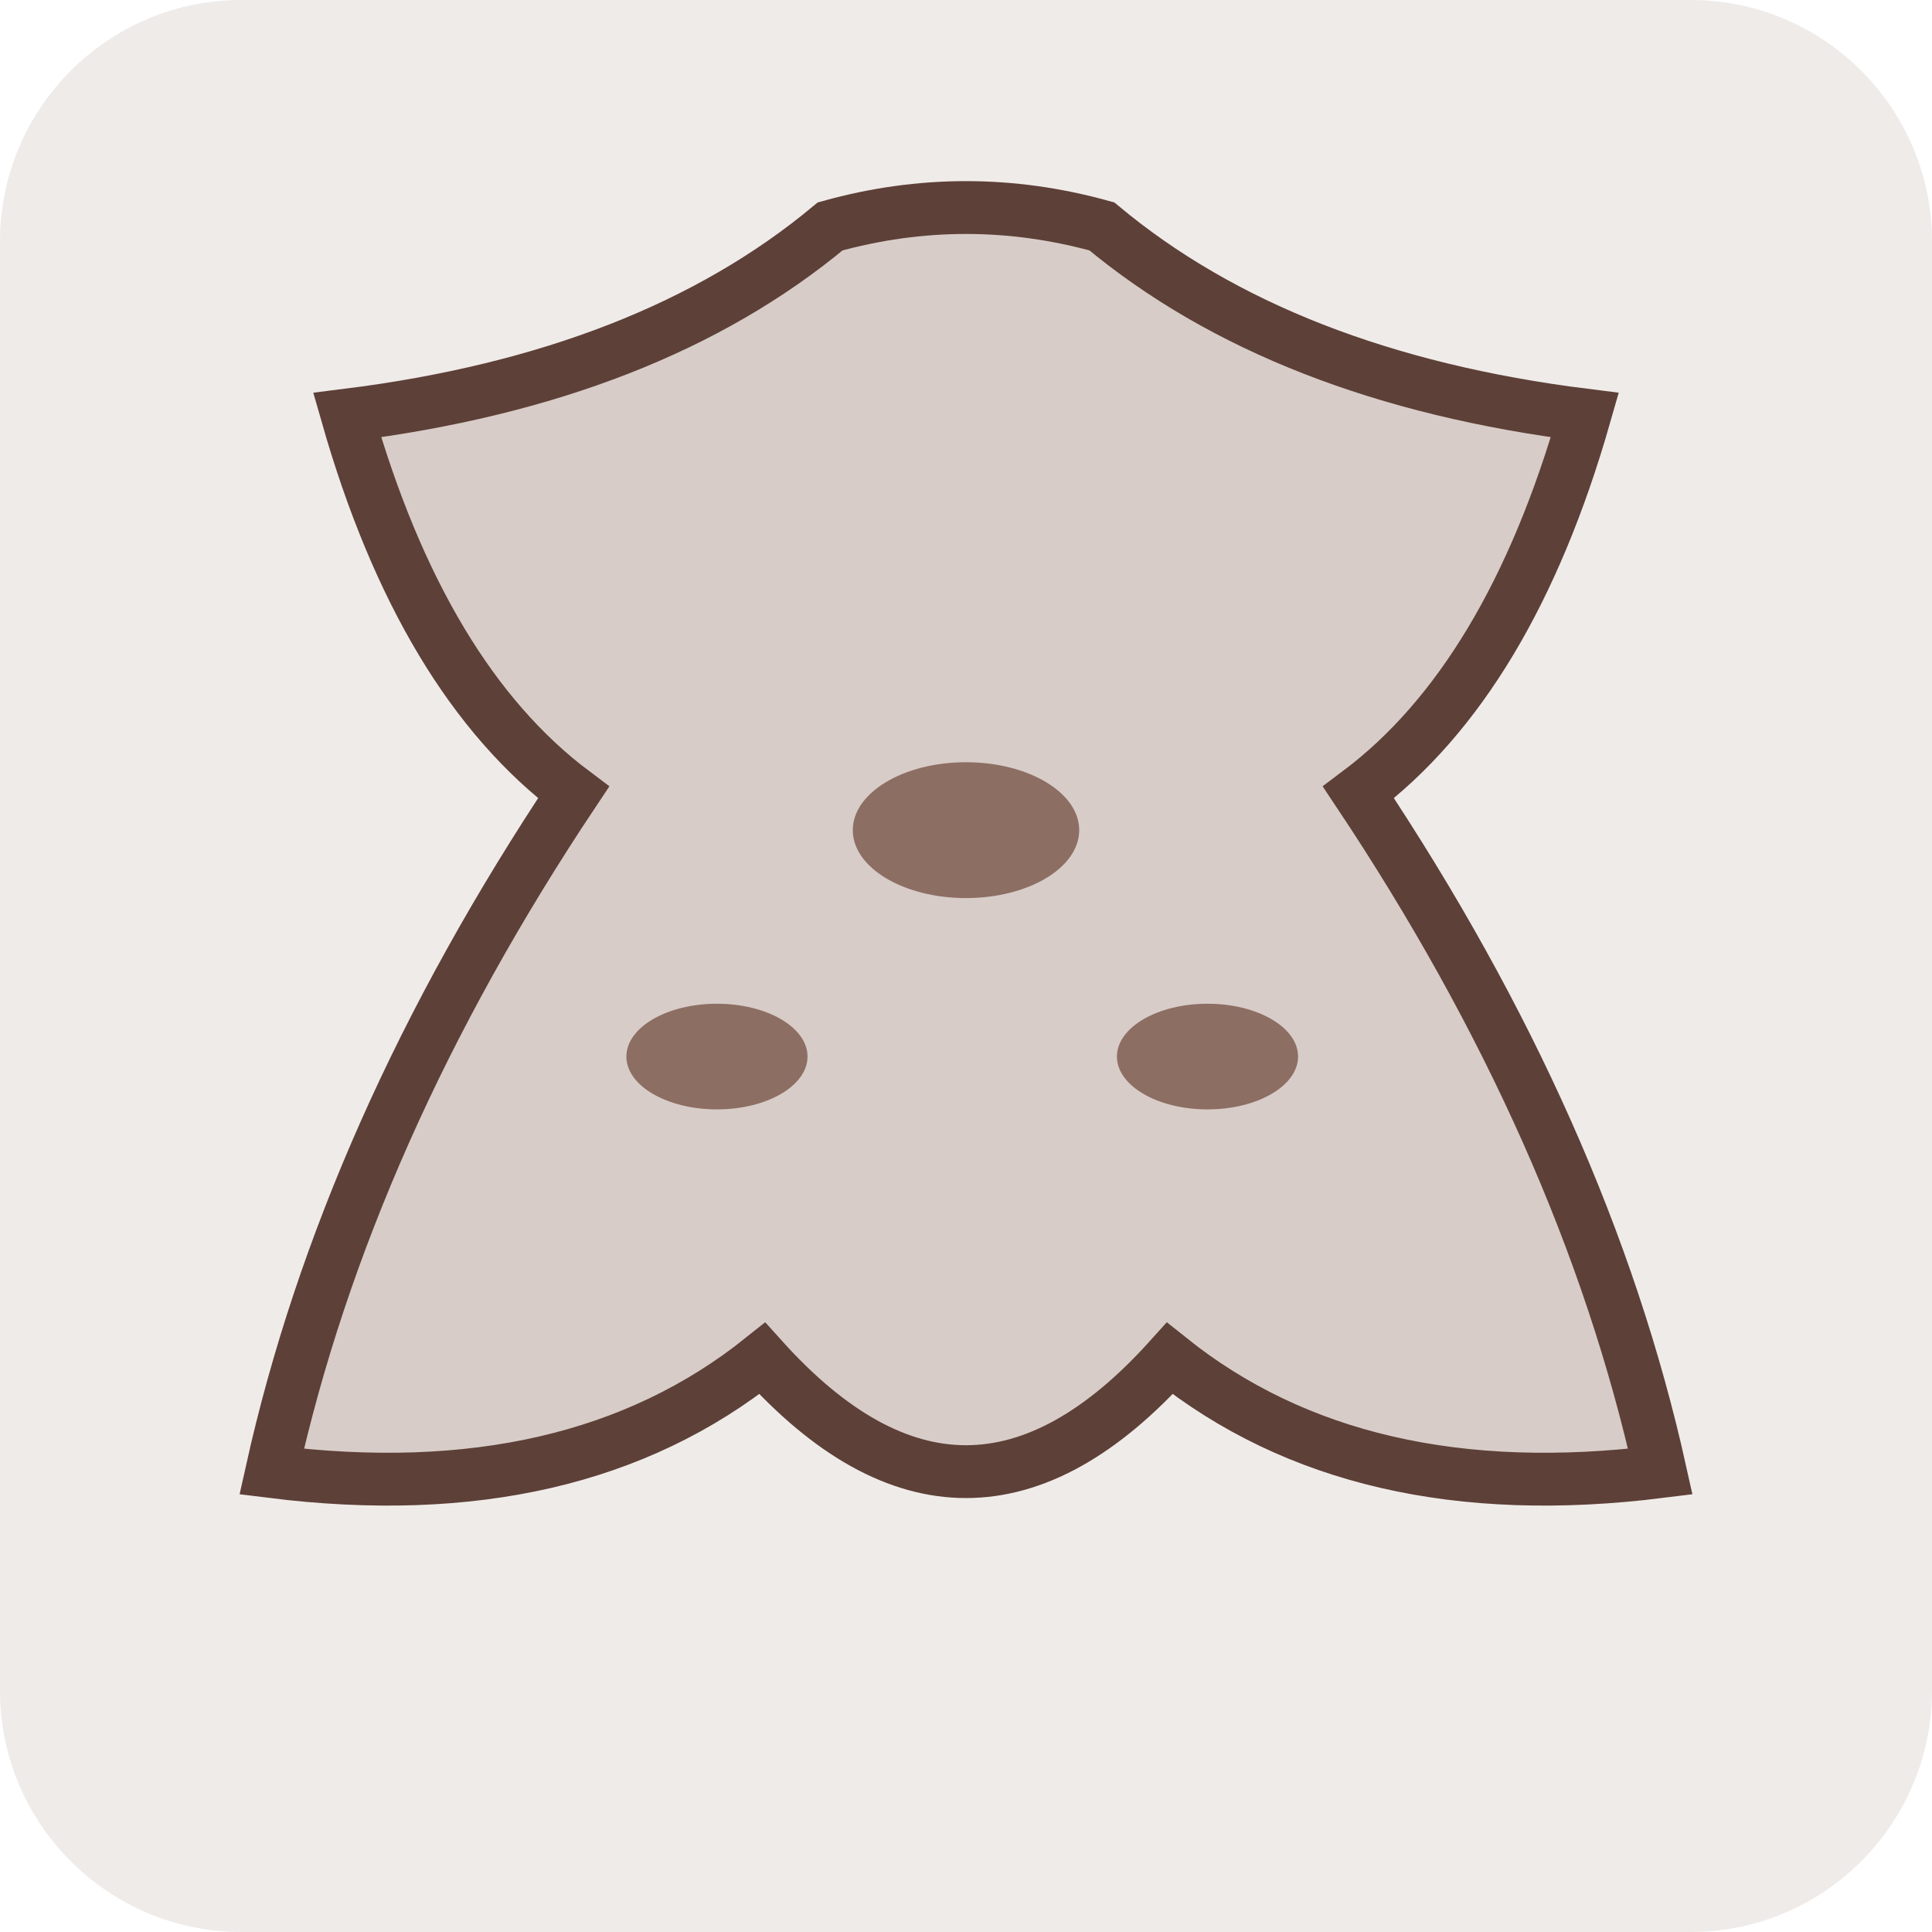
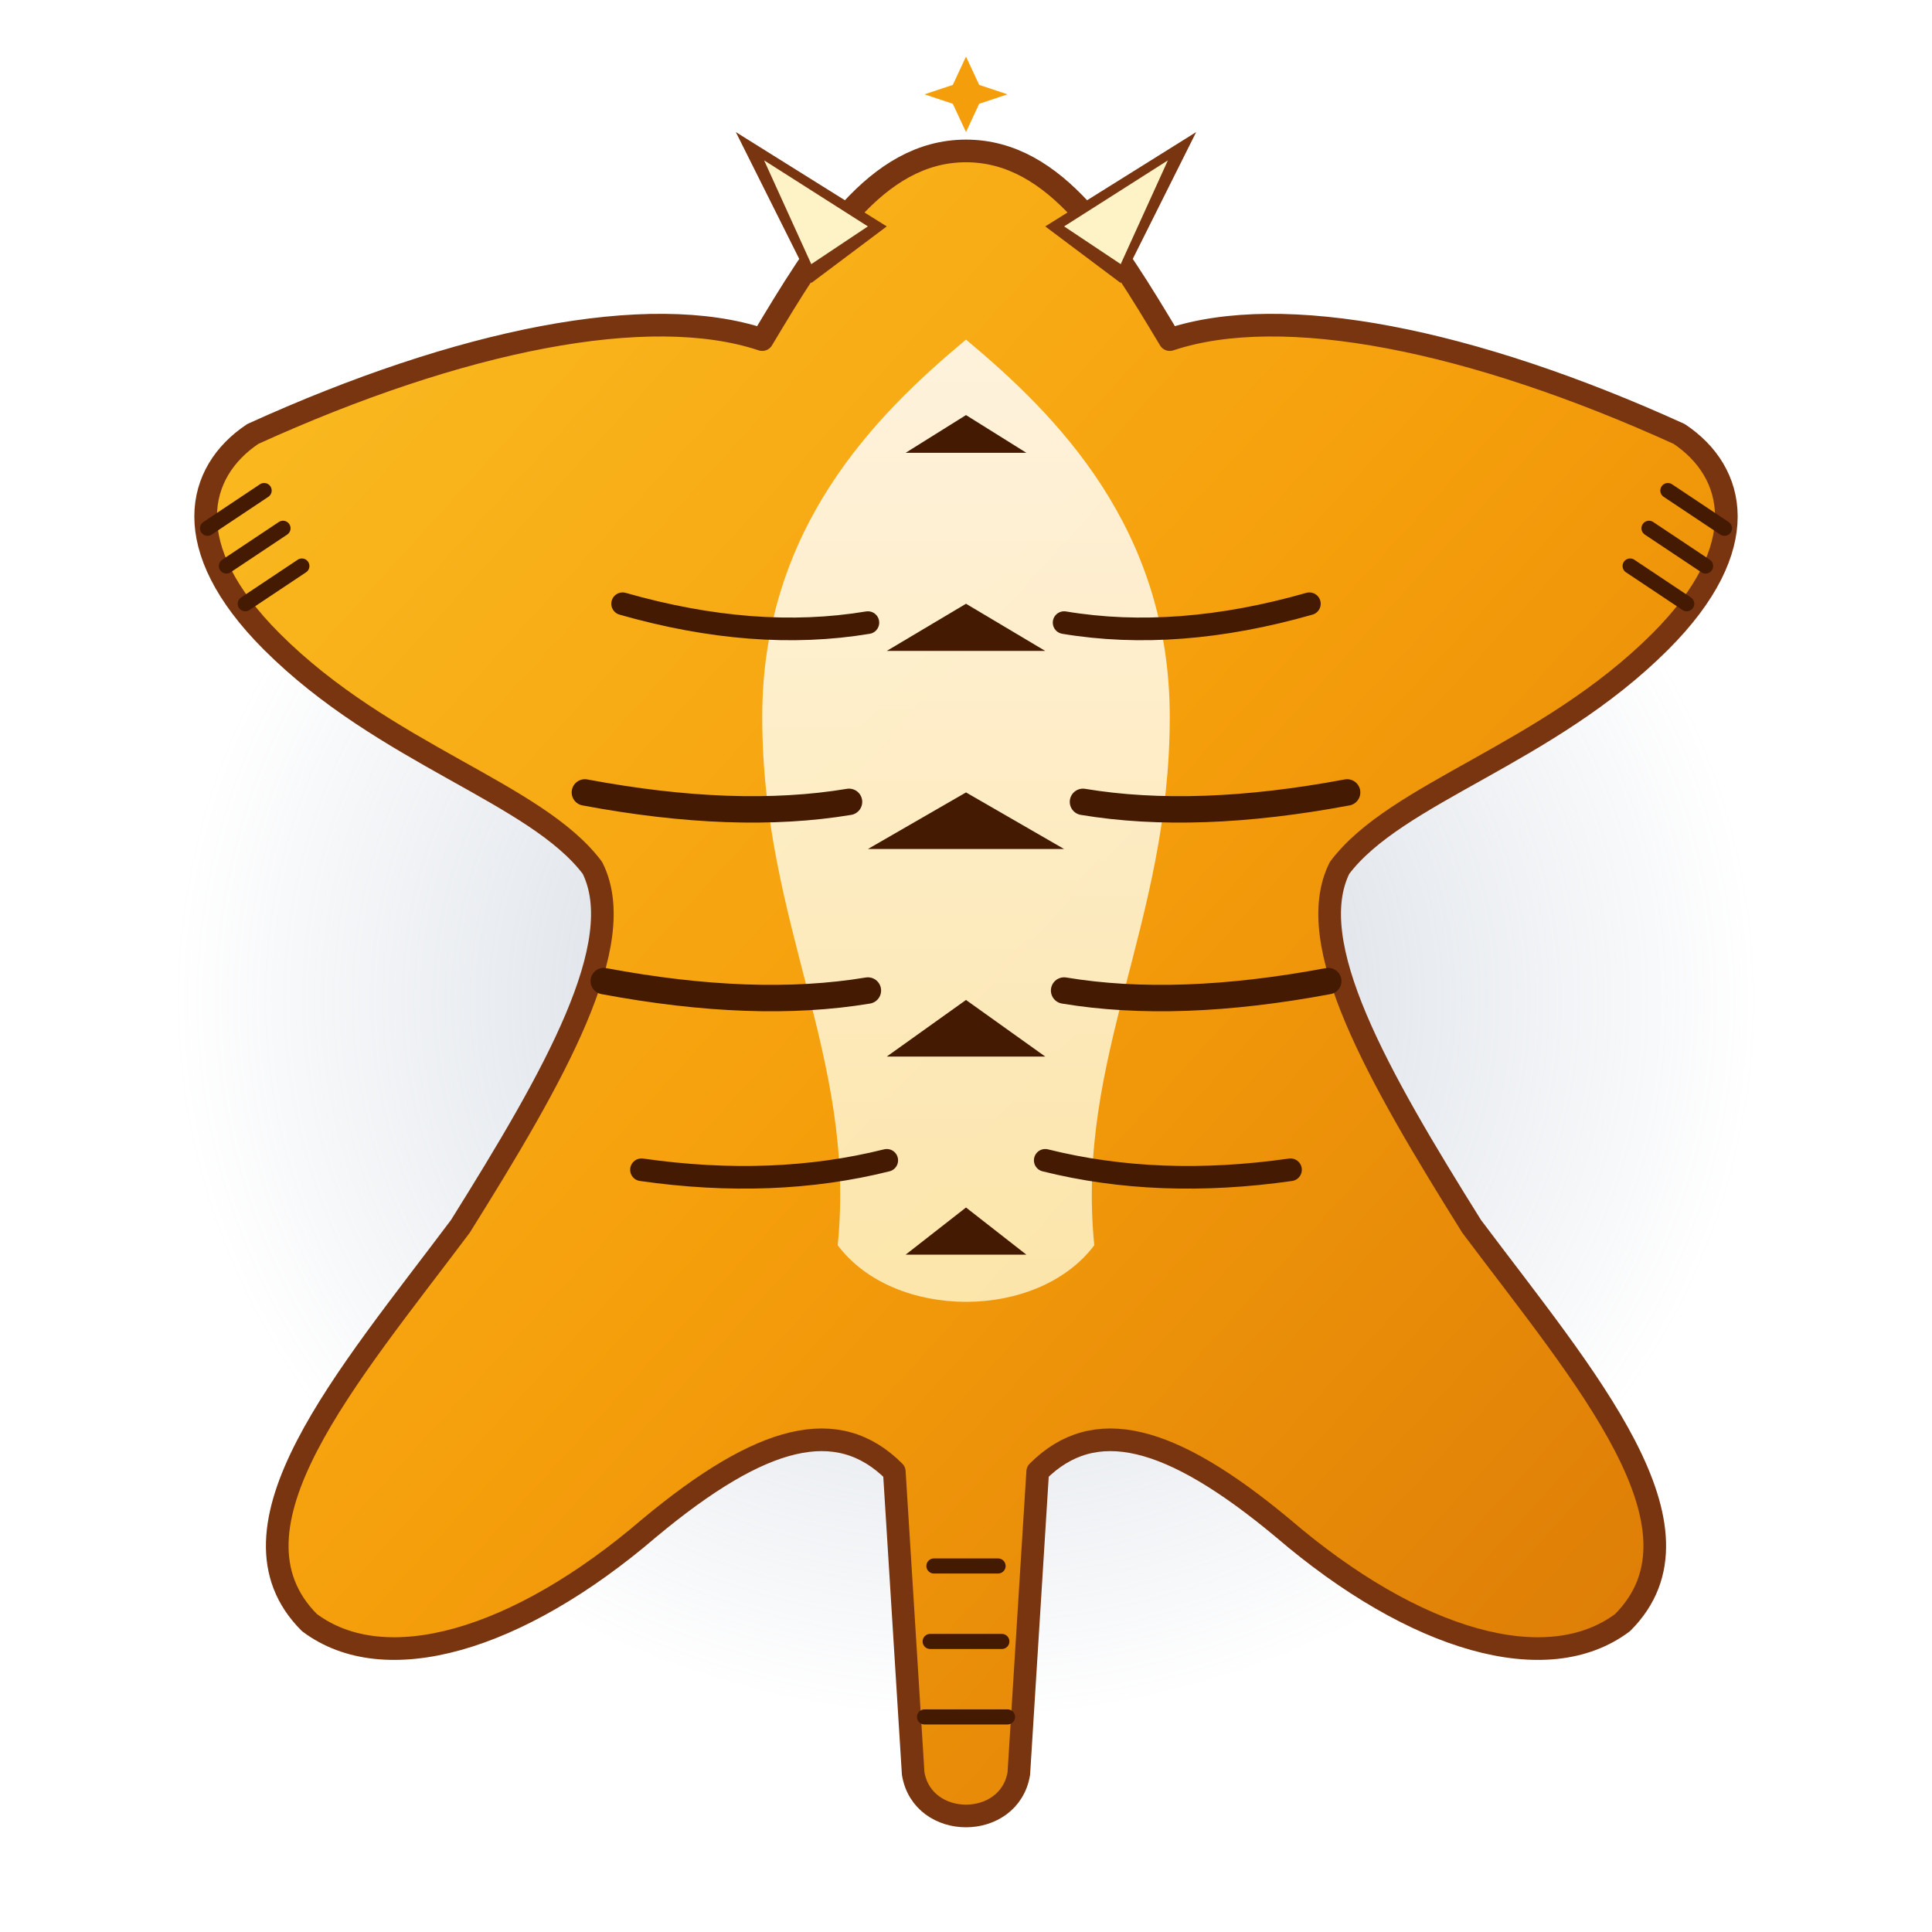
- <svg xmlns="http://www.w3.org/2000/svg" viewBox="0 0 512 512">
-   <rect width="512" height="512" rx="64" fill="#EFEBE9" />
-   <path d="M220 60 Q256 50 292 60 Q340 100 420 110 Q400 180 360 210 Q420 300 440 390 Q360 400 310 360 Q256 420 202 360 Q152 400 72 390 Q92 300 152 210 Q112 180 92 110 Q172 100 220 60 Z" fill="#D7CCC8" stroke="#5D4037" stroke-width="14" />
-   <ellipse cx="256" cy="220" rx="30" ry="18" fill="#8D6E63" />
-   <ellipse cx="190" cy="280" rx="24" ry="14" fill="#8D6E63" />
-   <ellipse cx="320" cy="280" rx="24" ry="14" fill="#8D6E63" />
+ <svg xmlns="http://www.w3.org/2000/svg" viewBox="0 0 1024 1024">
+   <defs>
+     <linearGradient id="peltGold" x1="0%" y1="0%" x2="100%" y2="100%">
+       <stop offset="0%" stop-color="#FBBF24" />
+       <stop offset="50%" stop-color="#F59E0B" />
+       <stop offset="100%" stop-color="#D97706" />
+     </linearGradient>
+     <linearGradient id="peltShade" x1="0%" y1="0%" x2="0%" y2="100%">
+       <stop offset="0%" stop-color="#D97706" />
+       <stop offset="100%" stop-color="#92400E" />
+     </linearGradient>
+     <linearGradient id="whiteBelly" x1="0%" y1="0%" x2="0%" y2="100%">
+       <stop offset="0%" stop-color="#FFFFFF" />
+       <stop offset="100%" stop-color="#FEF3C7" />
+     </linearGradient>
+     <radialGradient id="peltShadow" cx="50%" cy="50%" r="50%">
+       <stop offset="0%" stop-color="#94A3B8" stop-opacity="0.5" />
+       <stop offset="100%" stop-color="#94A3B8" stop-opacity="0" />
+     </radialGradient>
+   </defs>
+   <ellipse cx="512" cy="530" rx="420" ry="380" fill="url(#peltShadow)" />
+   <path d="M 512 80             C 560 80, 590 130, 620 180             C 680 160, 780 180, 890 230             C 920 250, 930 290, 880 340             C 820 400, 740 420, 710 460             C 690 500, 730 570, 780 650             C 840 730, 910 810, 860 860             C 820 890, 750 870, 680 810             C 620 760, 580 750, 550 780             L 540 940             C 535 970, 489 970, 484 940             L 474 780             C 444 750, 404 760, 344 810             C 274 870, 204 890, 164 860             C 114 810, 184 730, 244 650             C 294 570, 334 500, 314 460             C 284 420, 204 400, 144 340             C 94 290, 104 250, 134 230             C 244 180, 344 160, 404 180             C 434 130, 464 80, 512 80 Z" fill="url(#peltGold)" stroke="#78350F" stroke-width="12" stroke-linejoin="round" />
+   <path d="M 512 180             C 560 220, 620 280, 620 380             C 620 490, 570 560, 580 660             C 550 700, 474 700, 444 660             C 454 560, 404 490, 404 380             C 404 280, 464 220, 512 180 Z" fill="url(#whiteBelly)" opacity="0.85" />
+   <polygon points="430,150 390,70 470,120" fill="#78350F" />
+   <polygon points="430,140 405,85 460,120" fill="#FEF3C7" />
+   <polygon points="594,150 634,70 554,120" fill="#78350F" />
+   <polygon points="594,140 619,85 564,120" fill="#FEF3C7" />
+   <polygon points="512,220 480,240 544,240" fill="#451A03" />
+   <polygon points="512,320 470,345 554,345" fill="#451A03" />
+   <polygon points="512,420 460,450 564,450" fill="#451A03" />
+   <polygon points="512,530 470,560 554,560" fill="#451A03" />
+   <polygon points="512,640 480,665 544,665" fill="#451A03" />
+   <path d="M 330 320 Q 400 340 460 330" stroke="#451A03" stroke-width="12" stroke-linecap="round" fill="none" />
+   <path d="M 310 420 Q 390 435 450 425" stroke="#451A03" stroke-width="14" stroke-linecap="round" fill="none" />
+   <path d="M 320 520 Q 400 535 460 525" stroke="#451A03" stroke-width="14" stroke-linecap="round" fill="none" />
+   <path d="M 340 620 Q 410 630 470 615" stroke="#451A03" stroke-width="12" stroke-linecap="round" fill="none" />
+   <path d="M 694 320 Q 624 340 564 330" stroke="#451A03" stroke-width="12" stroke-linecap="round" fill="none" />
+   <path d="M 714 420 Q 634 435 574 425" stroke="#451A03" stroke-width="14" stroke-linecap="round" fill="none" />
+   <path d="M 704 520 Q 624 535 564 525" stroke="#451A03" stroke-width="14" stroke-linecap="round" fill="none" />
+   <path d="M 684 620 Q 614 630 554 615" stroke="#451A03" stroke-width="12" stroke-linecap="round" fill="none" />
+   <line x1="140" y1="260" x2="110" y2="280" stroke="#451A03" stroke-width="8" stroke-linecap="round" />
+   <line x1="150" y1="280" x2="120" y2="300" stroke="#451A03" stroke-width="8" stroke-linecap="round" />
+   <line x1="160" y1="300" x2="130" y2="320" stroke="#451A03" stroke-width="8" stroke-linecap="round" />
+   <line x1="884" y1="260" x2="914" y2="280" stroke="#451A03" stroke-width="8" stroke-linecap="round" />
+   <line x1="874" y1="280" x2="904" y2="300" stroke="#451A03" stroke-width="8" stroke-linecap="round" />
+   <line x1="864" y1="300" x2="894" y2="320" stroke="#451A03" stroke-width="8" stroke-linecap="round" />
+   <line x1="495" y1="830" x2="529" y2="830" stroke="#451A03" stroke-width="8" stroke-linecap="round" />
+   <line x1="493" y1="870" x2="531" y2="870" stroke="#451A03" stroke-width="8" stroke-linecap="round" />
+   <line x1="490" y1="910" x2="534" y2="910" stroke="#451A03" stroke-width="8" stroke-linecap="round" />
+   <polygon points="512,30 519,45 534,50 519,55 512,70 505,55 490,50 505,45" fill="#F59E0B" />
</svg>
